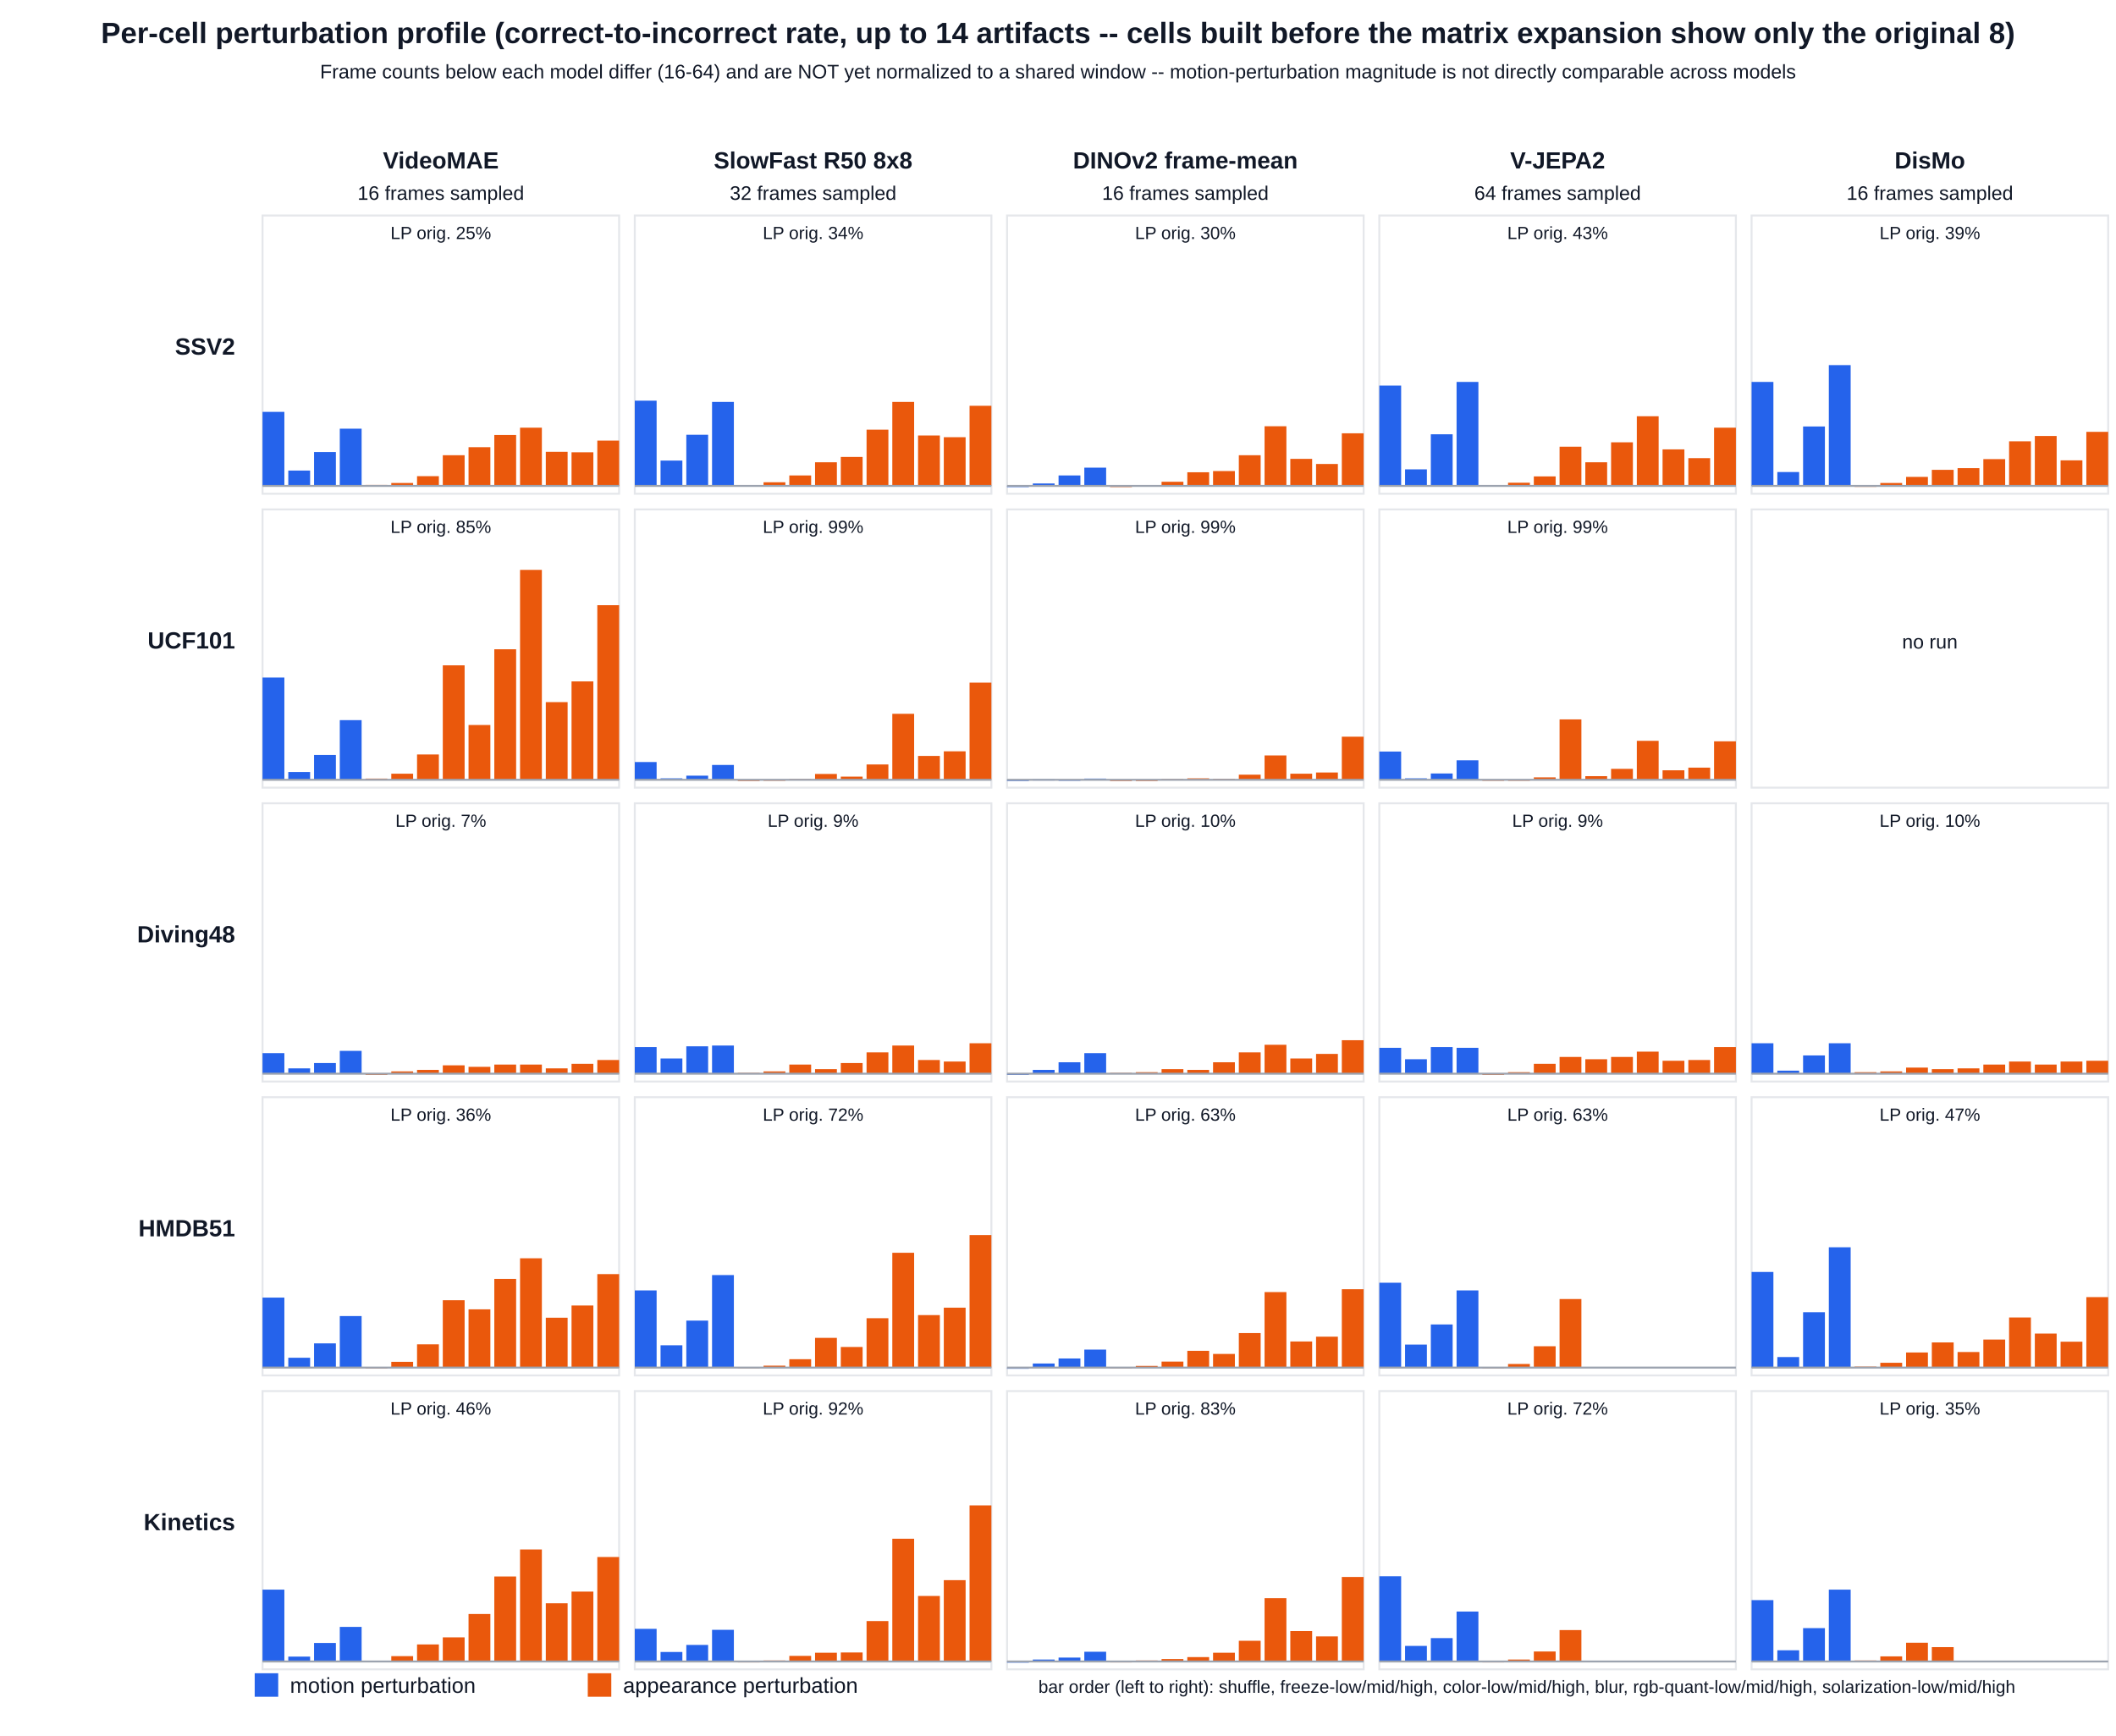
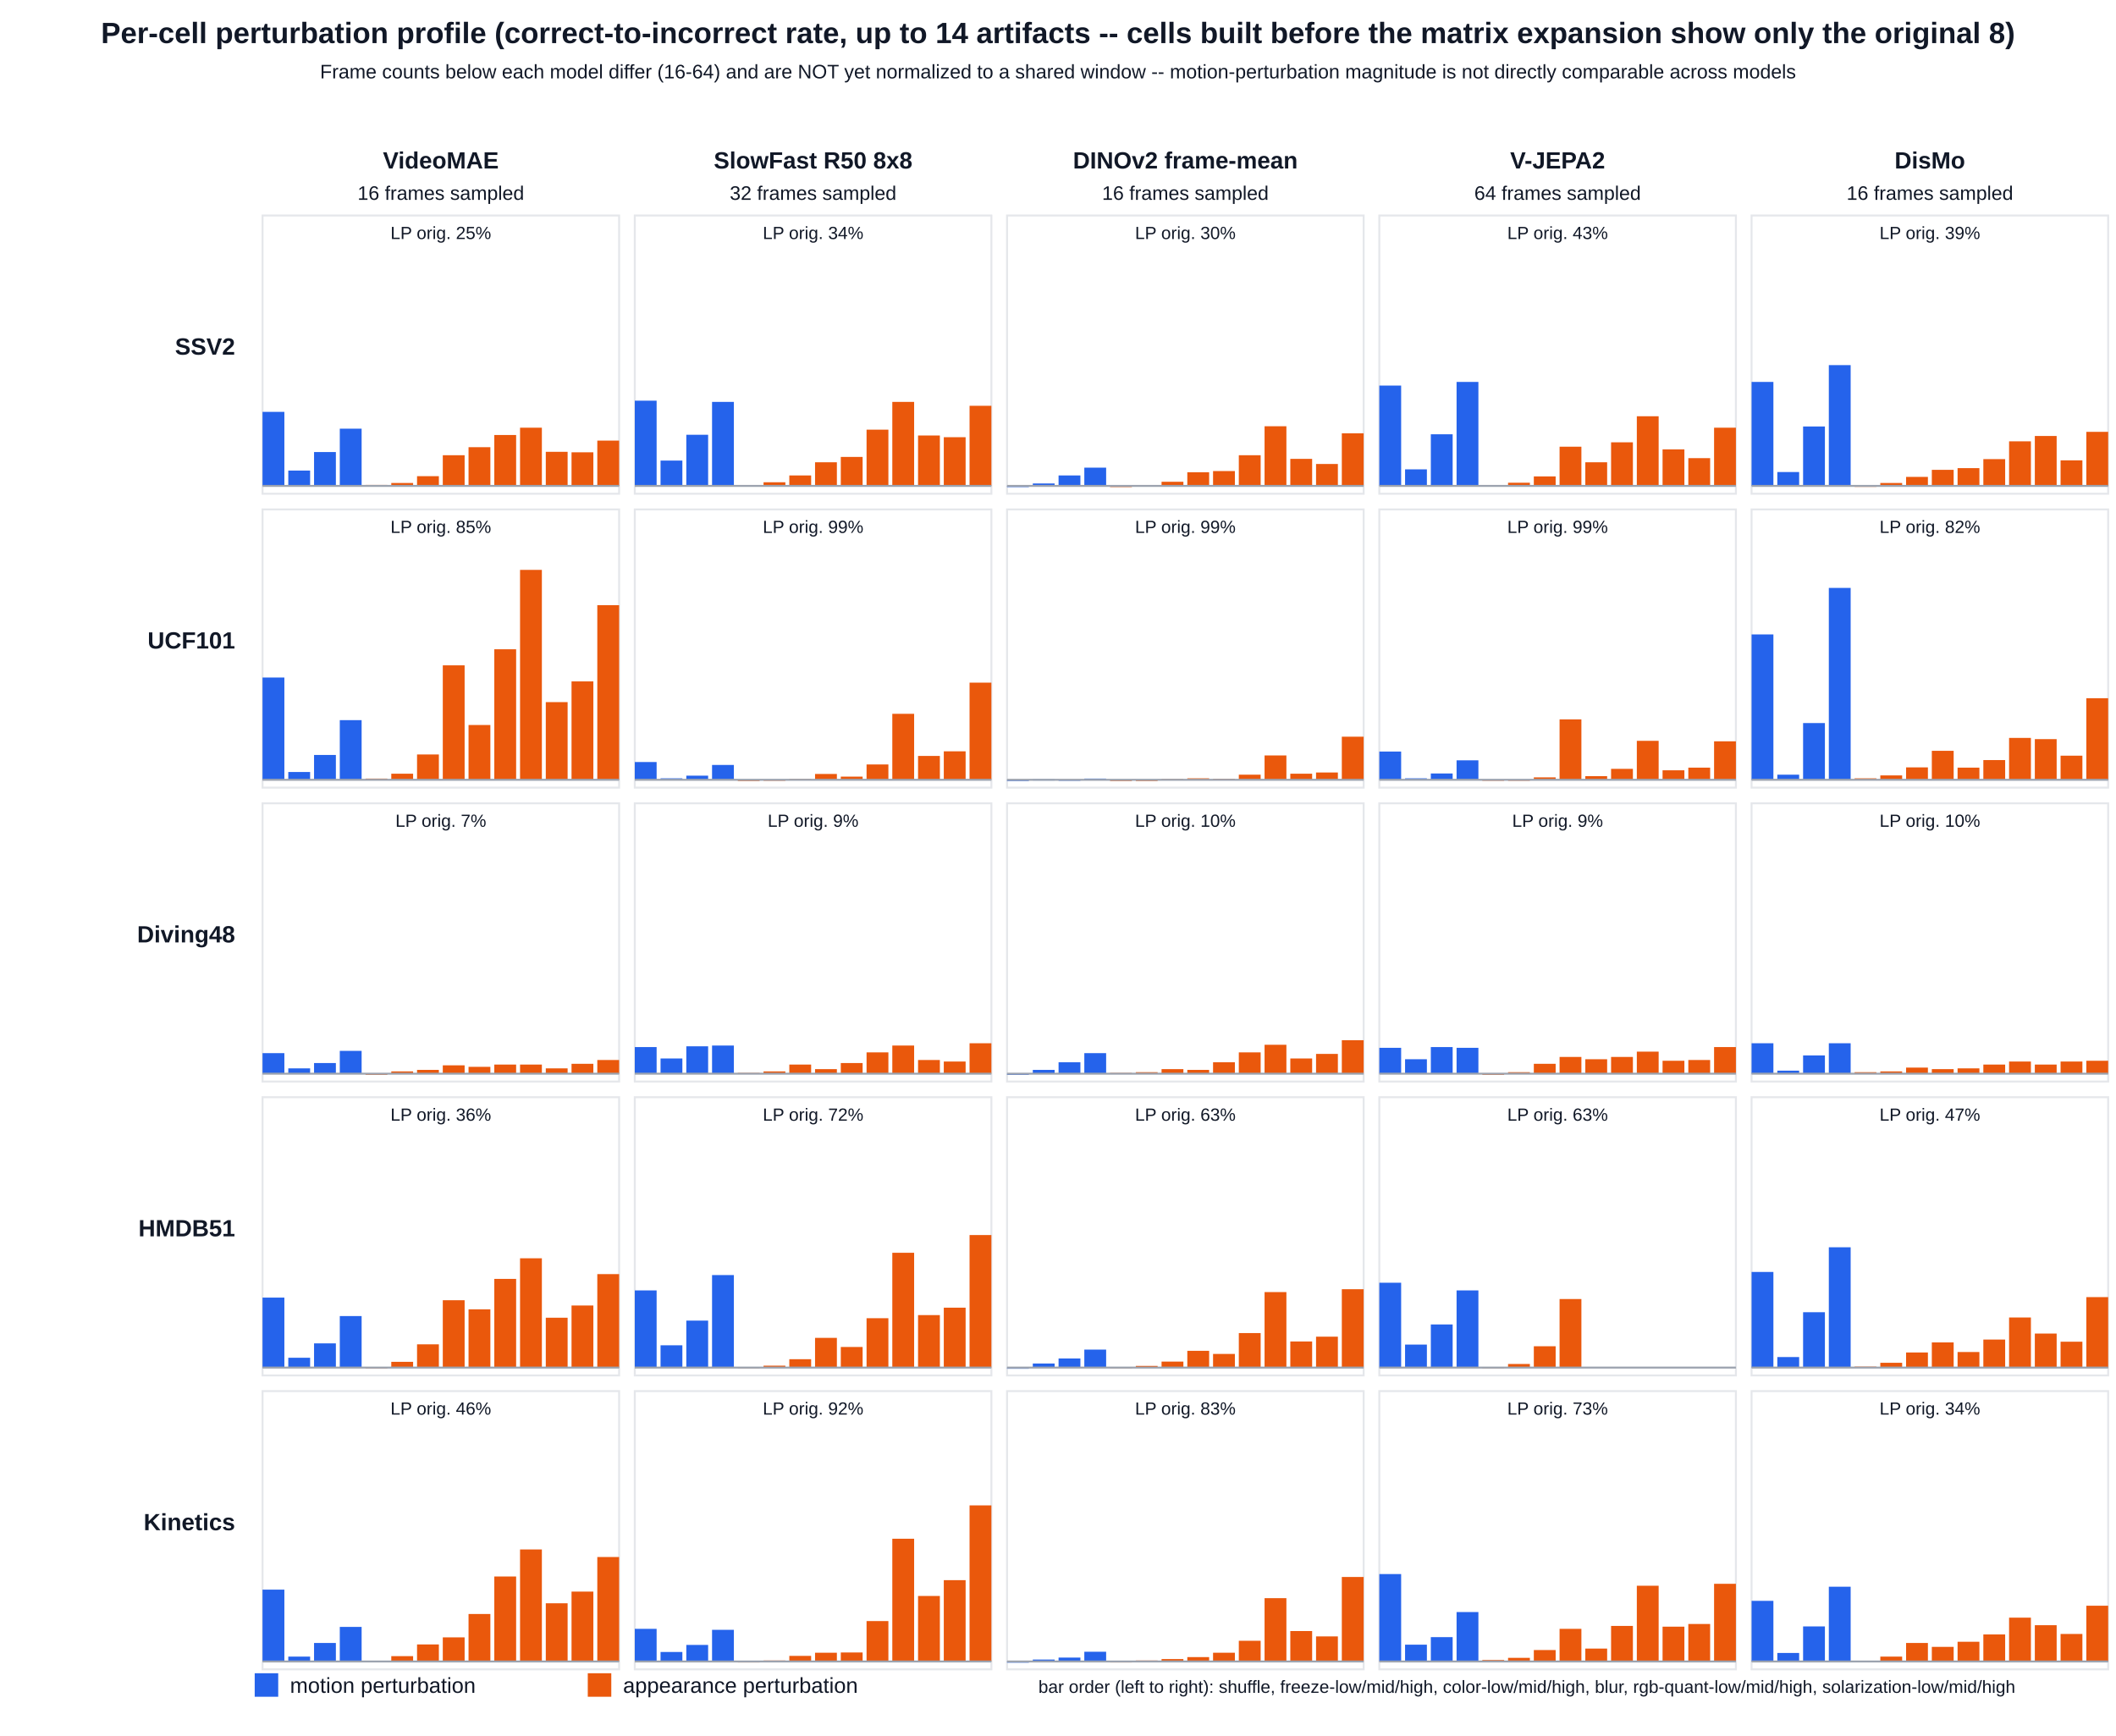
<svg xmlns="http://www.w3.org/2000/svg" width="1080" height="886" viewBox="0 0 1080 886">
  <rect width="100%" height="100%" fill="#ffffff" />
  <style>text { font-family: Arial, Helvetica, sans-serif; fill: #111827; }</style>
  <text x="540.00" y="22.00" font-size="15" font-weight="700" text-anchor="middle">Per-cell perturbation profile (correct-to-incorrect rate, up to 14 artifacts -- cells built before the matrix expansion show only the original 8)</text>
  <text x="540.00" y="40.00" font-size="10" font-weight="400" text-anchor="middle">Frame counts below each model differ (16-64) and are NOT yet normalized to a shared window -- motion-perturbation magnitude is not directly comparable across models</text>
  <text x="225.00" y="86.00" font-size="12" font-weight="700" text-anchor="middle">VideoMAE</text>
  <text x="225.00" y="102.00" font-size="10" font-weight="400" text-anchor="middle">16 frames sampled</text>
  <text x="415.00" y="86.00" font-size="12" font-weight="700" text-anchor="middle">SlowFast R50 8x8</text>
  <text x="415.00" y="102.00" font-size="10" font-weight="400" text-anchor="middle">32 frames sampled</text>
  <text x="605.00" y="86.00" font-size="12" font-weight="700" text-anchor="middle">DINOv2 frame-mean</text>
  <text x="605.00" y="102.00" font-size="10" font-weight="400" text-anchor="middle">16 frames sampled</text>
  <text x="795.00" y="86.00" font-size="12" font-weight="700" text-anchor="middle">V-JEPA2</text>
  <text x="795.00" y="102.00" font-size="10" font-weight="400" text-anchor="middle">64 frames sampled</text>
  <text x="985.00" y="86.00" font-size="12" font-weight="700" text-anchor="middle">DisMo</text>
  <text x="985.00" y="102.00" font-size="10" font-weight="400" text-anchor="middle">16 frames sampled</text>
  <text x="120.00" y="181.00" font-size="12" font-weight="700" text-anchor="end">SSV2</text>
  <rect x="134" y="110" width="182" height="142" fill="none" stroke="#e5e7eb" stroke-width="1" />
  <text x="225.00" y="122.00" font-size="9" font-weight="400" text-anchor="middle">LP orig. 25%</text>
  <rect x="134.00" y="210.21" width="11.14" height="37.79" fill="#2563eb" />
  <rect x="147.14" y="240.17" width="11.14" height="7.83" fill="#2563eb" />
  <rect x="160.29" y="230.72" width="11.14" height="17.28" fill="#2563eb" />
  <rect x="173.43" y="218.79" width="11.14" height="29.21" fill="#2563eb" />
  <rect x="186.57" y="247.50" width="11.14" height="0.60" fill="#ea580c" />
  <rect x="199.71" y="246.51" width="11.14" height="1.49" fill="#ea580c" />
  <rect x="212.86" y="243.03" width="11.14" height="4.97" fill="#ea580c" />
  <rect x="226.00" y="232.34" width="11.14" height="15.66" fill="#ea580c" />
  <rect x="239.14" y="228.24" width="11.14" height="19.76" fill="#ea580c" />
  <rect x="252.29" y="222.02" width="11.14" height="25.98" fill="#ea580c" />
  <rect x="265.43" y="218.29" width="11.14" height="29.71" fill="#ea580c" />
  <rect x="278.57" y="230.60" width="11.14" height="17.40" fill="#ea580c" />
  <rect x="291.71" y="230.85" width="11.14" height="17.15" fill="#ea580c" />
  <rect x="304.86" y="224.88" width="11.14" height="23.12" fill="#ea580c" />
  <line x1="134" y1="248.00" x2="316" y2="248.00" stroke="#9ca3af" stroke-width="1" />
  <rect x="324" y="110" width="182" height="142" fill="none" stroke="#e5e7eb" stroke-width="1" />
  <text x="415.00" y="122.00" font-size="9" font-weight="400" text-anchor="middle">LP orig. 34%</text>
  <rect x="324.00" y="204.50" width="11.14" height="43.50" fill="#2563eb" />
  <rect x="337.14" y="235.07" width="11.14" height="12.93" fill="#2563eb" />
  <rect x="350.29" y="221.90" width="11.14" height="26.10" fill="#2563eb" />
  <rect x="363.43" y="205.12" width="11.14" height="42.88" fill="#2563eb" />
  <rect x="376.57" y="247.75" width="11.14" height="0.60" fill="#ea580c" />
  <rect x="389.71" y="246.14" width="11.14" height="1.86" fill="#ea580c" />
  <rect x="402.86" y="242.66" width="11.14" height="5.34" fill="#ea580c" />
  <rect x="416.00" y="235.94" width="11.14" height="12.06" fill="#ea580c" />
  <rect x="429.14" y="233.21" width="11.14" height="14.79" fill="#ea580c" />
  <rect x="442.29" y="219.29" width="11.14" height="28.71" fill="#ea580c" />
  <rect x="455.43" y="205.12" width="11.14" height="42.88" fill="#ea580c" />
  <rect x="468.57" y="222.27" width="11.14" height="25.73" fill="#ea580c" />
  <rect x="481.71" y="223.14" width="11.14" height="24.86" fill="#ea580c" />
  <rect x="494.86" y="207.11" width="11.14" height="40.89" fill="#ea580c" />
  <line x1="324" y1="248.00" x2="506" y2="248.00" stroke="#9ca3af" stroke-width="1" />
  <rect x="514" y="110" width="182" height="142" fill="none" stroke="#e5e7eb" stroke-width="1" />
  <text x="605.00" y="122.00" font-size="9" font-weight="400" text-anchor="middle">LP orig. 30%</text>
  <rect x="514.00" y="248.00" width="11.14" height="0.60" fill="#2563eb" />
  <rect x="527.14" y="246.76" width="11.14" height="1.24" fill="#2563eb" />
  <rect x="540.29" y="242.66" width="11.14" height="5.34" fill="#2563eb" />
  <rect x="553.43" y="238.68" width="11.14" height="9.32" fill="#2563eb" />
  <rect x="566.57" y="248.00" width="11.14" height="0.60" fill="#ea580c" />
  <rect x="579.71" y="247.63" width="11.14" height="0.60" fill="#ea580c" />
  <rect x="592.86" y="245.89" width="11.14" height="2.11" fill="#ea580c" />
  <rect x="606.00" y="241.04" width="11.14" height="6.96" fill="#ea580c" />
  <rect x="619.14" y="240.42" width="11.14" height="7.58" fill="#ea580c" />
  <rect x="632.29" y="232.34" width="11.14" height="15.66" fill="#ea580c" />
  <rect x="645.43" y="217.55" width="11.14" height="30.45" fill="#ea580c" />
  <rect x="658.57" y="234.20" width="11.14" height="13.80" fill="#ea580c" />
  <rect x="671.71" y="236.81" width="11.14" height="11.19" fill="#ea580c" />
  <rect x="684.86" y="221.15" width="11.14" height="26.85" fill="#ea580c" />
  <line x1="514" y1="248.00" x2="696" y2="248.00" stroke="#9ca3af" stroke-width="1" />
  <rect x="704" y="110" width="182" height="142" fill="none" stroke="#e5e7eb" stroke-width="1" />
  <text x="795.00" y="122.00" font-size="9" font-weight="400" text-anchor="middle">LP orig. 43%</text>
  <rect x="704.00" y="196.79" width="11.14" height="51.21" fill="#2563eb" />
  <rect x="717.14" y="239.55" width="11.14" height="8.45" fill="#2563eb" />
  <rect x="730.29" y="221.65" width="11.14" height="26.35" fill="#2563eb" />
  <rect x="743.43" y="194.93" width="11.14" height="53.07" fill="#2563eb" />
  <rect x="756.57" y="247.75" width="11.14" height="0.60" fill="#ea580c" />
  <rect x="769.71" y="246.38" width="11.14" height="1.62" fill="#ea580c" />
  <rect x="782.86" y="243.15" width="11.14" height="4.85" fill="#ea580c" />
  <rect x="796.00" y="227.99" width="11.14" height="20.01" fill="#ea580c" />
  <rect x="809.14" y="235.94" width="11.14" height="12.06" fill="#ea580c" />
  <rect x="822.29" y="225.75" width="11.14" height="22.25" fill="#ea580c" />
  <rect x="835.43" y="212.45" width="11.14" height="35.55" fill="#ea580c" />
  <rect x="848.57" y="229.36" width="11.14" height="18.64" fill="#ea580c" />
  <rect x="861.71" y="233.83" width="11.14" height="14.17" fill="#ea580c" />
  <rect x="874.86" y="218.29" width="11.14" height="29.71" fill="#ea580c" />
  <line x1="704" y1="248.00" x2="886" y2="248.00" stroke="#9ca3af" stroke-width="1" />
  <rect x="894" y="110" width="182" height="142" fill="none" stroke="#e5e7eb" stroke-width="1" />
  <text x="985.00" y="122.00" font-size="9" font-weight="400" text-anchor="middle">LP orig. 39%</text>
  <rect x="894.00" y="194.93" width="11.14" height="53.07" fill="#2563eb" />
  <rect x="907.14" y="240.92" width="11.14" height="7.08" fill="#2563eb" />
  <rect x="920.29" y="217.67" width="11.14" height="30.33" fill="#2563eb" />
  <rect x="933.43" y="186.35" width="11.14" height="61.65" fill="#2563eb" />
  <rect x="946.57" y="247.88" width="11.14" height="0.60" fill="#ea580c" />
  <rect x="959.71" y="246.51" width="11.14" height="1.49" fill="#ea580c" />
  <rect x="972.86" y="243.40" width="11.14" height="4.60" fill="#ea580c" />
  <rect x="986.00" y="239.80" width="11.14" height="8.20" fill="#ea580c" />
  <rect x="999.14" y="238.93" width="11.14" height="9.07" fill="#ea580c" />
  <rect x="1012.29" y="234.33" width="11.14" height="13.67" fill="#ea580c" />
  <rect x="1025.43" y="225.25" width="11.14" height="22.75" fill="#ea580c" />
  <rect x="1038.57" y="222.52" width="11.14" height="25.48" fill="#ea580c" />
  <rect x="1051.71" y="234.95" width="11.14" height="13.05" fill="#ea580c" />
  <rect x="1064.86" y="220.41" width="11.14" height="27.59" fill="#ea580c" />
  <line x1="894" y1="248.00" x2="1076" y2="248.00" stroke="#9ca3af" stroke-width="1" />
  <text x="120.00" y="331.00" font-size="12" font-weight="700" text-anchor="end">UCF101</text>
  <rect x="134" y="260" width="182" height="142" fill="none" stroke="#e5e7eb" stroke-width="1" />
  <text x="225.00" y="272.00" font-size="9" font-weight="400" text-anchor="middle">LP orig. 85%</text>
  <rect x="134.00" y="345.80" width="11.14" height="52.20" fill="#2563eb" />
  <rect x="147.14" y="394.02" width="11.14" height="3.98" fill="#2563eb" />
  <rect x="160.29" y="385.32" width="11.14" height="12.68" fill="#2563eb" />
  <rect x="173.43" y="367.55" width="11.14" height="30.45" fill="#2563eb" />
  <rect x="186.57" y="397.38" width="11.14" height="0.62" fill="#ea580c" />
  <rect x="199.71" y="394.89" width="11.14" height="3.11" fill="#ea580c" />
  <rect x="212.86" y="385.07" width="11.14" height="12.93" fill="#ea580c" />
  <rect x="226.00" y="339.58" width="11.14" height="58.42" fill="#ea580c" />
  <rect x="239.14" y="370.03" width="11.14" height="27.97" fill="#ea580c" />
  <rect x="252.29" y="331.38" width="11.14" height="66.62" fill="#ea580c" />
  <rect x="265.43" y="290.86" width="11.14" height="107.14" fill="#ea580c" />
  <rect x="278.57" y="358.35" width="11.14" height="39.65" fill="#ea580c" />
  <rect x="291.71" y="347.78" width="11.14" height="50.22" fill="#ea580c" />
  <rect x="304.86" y="308.88" width="11.14" height="89.12" fill="#ea580c" />
  <line x1="134" y1="398.00" x2="316" y2="398.00" stroke="#9ca3af" stroke-width="1" />
  <rect x="324" y="260" width="182" height="142" fill="none" stroke="#e5e7eb" stroke-width="1" />
  <text x="415.00" y="272.00" font-size="9" font-weight="400" text-anchor="middle">LP orig. 99%</text>
  <rect x="324.00" y="388.93" width="11.14" height="9.07" fill="#2563eb" />
  <rect x="337.14" y="397.25" width="11.14" height="0.75" fill="#2563eb" />
  <rect x="350.29" y="395.89" width="11.14" height="2.11" fill="#2563eb" />
  <rect x="363.43" y="390.42" width="11.14" height="7.58" fill="#2563eb" />
  <rect x="376.57" y="398.00" width="11.14" height="0.60" fill="#ea580c" />
  <rect x="389.71" y="397.88" width="11.14" height="0.60" fill="#ea580c" />
  <rect x="402.86" y="397.63" width="11.14" height="0.60" fill="#ea580c" />
  <rect x="416.00" y="395.02" width="11.14" height="2.98" fill="#ea580c" />
  <rect x="429.14" y="396.38" width="11.14" height="1.62" fill="#ea580c" />
  <rect x="442.29" y="390.17" width="11.14" height="7.83" fill="#ea580c" />
  <rect x="455.43" y="364.32" width="11.14" height="33.68" fill="#ea580c" />
  <rect x="468.57" y="385.82" width="11.14" height="12.18" fill="#ea580c" />
  <rect x="481.71" y="383.46" width="11.14" height="14.54" fill="#ea580c" />
  <rect x="494.86" y="348.41" width="11.14" height="49.59" fill="#ea580c" />
  <line x1="324" y1="398.00" x2="506" y2="398.00" stroke="#9ca3af" stroke-width="1" />
  <rect x="514" y="260" width="182" height="142" fill="none" stroke="#e5e7eb" stroke-width="1" />
  <text x="605.00" y="272.00" font-size="9" font-weight="400" text-anchor="middle">LP orig. 99%</text>
  <rect x="514.00" y="398.00" width="11.14" height="0.60" fill="#2563eb" />
  <rect x="527.14" y="397.75" width="11.14" height="0.60" fill="#2563eb" />
  <rect x="540.29" y="397.88" width="11.14" height="0.60" fill="#2563eb" />
  <rect x="553.43" y="397.38" width="11.14" height="0.62" fill="#2563eb" />
  <rect x="566.57" y="398.00" width="11.14" height="0.60" fill="#ea580c" />
  <rect x="579.71" y="398.00" width="11.14" height="0.60" fill="#ea580c" />
  <rect x="592.86" y="397.63" width="11.14" height="0.60" fill="#ea580c" />
  <rect x="606.00" y="397.25" width="11.14" height="0.75" fill="#ea580c" />
  <rect x="619.14" y="397.50" width="11.14" height="0.60" fill="#ea580c" />
  <rect x="632.29" y="395.39" width="11.14" height="2.61" fill="#ea580c" />
  <rect x="645.43" y="385.57" width="11.14" height="12.43" fill="#ea580c" />
  <rect x="658.57" y="394.89" width="11.14" height="3.11" fill="#ea580c" />
  <rect x="671.71" y="394.27" width="11.14" height="3.73" fill="#ea580c" />
  <rect x="684.86" y="376.00" width="11.14" height="22.00" fill="#ea580c" />
  <line x1="514" y1="398.00" x2="696" y2="398.00" stroke="#9ca3af" stroke-width="1" />
  <rect x="704" y="260" width="182" height="142" fill="none" stroke="#e5e7eb" stroke-width="1" />
  <text x="795.00" y="272.00" font-size="9" font-weight="400" text-anchor="middle">LP orig. 99%</text>
  <rect x="704.00" y="383.58" width="11.14" height="14.42" fill="#2563eb" />
  <rect x="717.14" y="397.25" width="11.14" height="0.75" fill="#2563eb" />
  <rect x="730.29" y="394.77" width="11.14" height="3.23" fill="#2563eb" />
  <rect x="743.43" y="388.06" width="11.14" height="9.94" fill="#2563eb" />
  <rect x="756.57" y="397.88" width="11.14" height="0.60" fill="#ea580c" />
  <rect x="769.71" y="397.88" width="11.14" height="0.60" fill="#ea580c" />
  <rect x="782.86" y="396.76" width="11.14" height="1.24" fill="#ea580c" />
  <rect x="796.00" y="367.17" width="11.14" height="30.83" fill="#ea580c" />
  <rect x="809.14" y="396.14" width="11.14" height="1.86" fill="#ea580c" />
  <rect x="822.29" y="392.41" width="11.14" height="5.59" fill="#ea580c" />
  <rect x="835.43" y="378.11" width="11.14" height="19.89" fill="#ea580c" />
  <rect x="848.57" y="393.15" width="11.14" height="4.85" fill="#ea580c" />
  <rect x="861.71" y="391.79" width="11.14" height="6.21" fill="#ea580c" />
  <rect x="874.86" y="378.36" width="11.14" height="19.64" fill="#ea580c" />
  <line x1="704" y1="398.00" x2="886" y2="398.00" stroke="#9ca3af" stroke-width="1" />
  <rect x="894" y="260" width="182" height="142" fill="none" stroke="#e5e7eb" stroke-width="1" />
-   <text x="985.00" y="331.00" font-size="10" font-weight="400" text-anchor="middle">no run</text>
+   <text x="985.00" y="272.00" font-size="9" font-weight="400" text-anchor="middle">LP orig. 82%</text>
+   <rect x="894.00" y="323.80" width="11.14" height="74.20" fill="#2563eb" />
+   <rect x="907.14" y="395.39" width="11.14" height="2.61" fill="#2563eb" />
+   <rect x="920.29" y="369.04" width="11.14" height="28.96" fill="#2563eb" />
+   <rect x="933.43" y="300.06" width="11.14" height="97.94" fill="#2563eb" />
+   <rect x="946.57" y="397.25" width="11.14" height="0.75" fill="#ea580c" />
+   <rect x="959.71" y="395.76" width="11.14" height="2.24" fill="#ea580c" />
+   <rect x="972.86" y="391.66" width="11.14" height="6.34" fill="#ea580c" />
+   <rect x="986.00" y="383.21" width="11.14" height="14.79" fill="#ea580c" />
+   <rect x="999.14" y="391.79" width="11.14" height="6.21" fill="#ea580c" />
+   <rect x="1012.29" y="387.93" width="11.14" height="10.07" fill="#ea580c" />
+   <rect x="1025.43" y="376.62" width="11.14" height="21.38" fill="#ea580c" />
+   <rect x="1038.57" y="377.24" width="11.14" height="20.76" fill="#ea580c" />
+   <rect x="1051.71" y="385.69" width="11.14" height="12.31" fill="#ea580c" />
+   <rect x="1064.86" y="356.36" width="11.14" height="41.64" fill="#ea580c" />
+   <line x1="894" y1="398.00" x2="1076" y2="398.00" stroke="#9ca3af" stroke-width="1" />
  <text x="120.00" y="481.00" font-size="12" font-weight="700" text-anchor="end">Diving48</text>
  <rect x="134" y="410" width="182" height="142" fill="none" stroke="#e5e7eb" stroke-width="1" />
  <text x="225.00" y="422.00" font-size="9" font-weight="400" text-anchor="middle">LP orig. 7%</text>
  <rect x="134.00" y="537.51" width="11.14" height="10.49" fill="#2563eb" />
  <rect x="147.14" y="545.28" width="11.14" height="2.72" fill="#2563eb" />
  <rect x="160.29" y="542.56" width="11.14" height="5.44" fill="#2563eb" />
  <rect x="173.43" y="536.35" width="11.14" height="11.65" fill="#2563eb" />
  <rect x="186.57" y="548.00" width="11.14" height="0.60" fill="#ea580c" />
  <rect x="199.71" y="546.83" width="11.14" height="1.17" fill="#ea580c" />
  <rect x="212.86" y="546.06" width="11.14" height="1.94" fill="#ea580c" />
  <rect x="226.00" y="543.73" width="11.14" height="4.27" fill="#ea580c" />
  <rect x="239.14" y="544.50" width="11.14" height="3.50" fill="#ea580c" />
  <rect x="252.29" y="543.34" width="11.14" height="4.66" fill="#ea580c" />
  <rect x="265.43" y="543.34" width="11.14" height="4.66" fill="#ea580c" />
  <rect x="278.57" y="545.28" width="11.14" height="2.72" fill="#ea580c" />
  <rect x="291.71" y="542.95" width="11.14" height="5.05" fill="#ea580c" />
  <rect x="304.86" y="541.01" width="11.14" height="6.99" fill="#ea580c" />
  <line x1="134" y1="548.00" x2="316" y2="548.00" stroke="#9ca3af" stroke-width="1" />
  <rect x="324" y="410" width="182" height="142" fill="none" stroke="#e5e7eb" stroke-width="1" />
  <text x="415.00" y="422.00" font-size="9" font-weight="400" text-anchor="middle">LP orig. 9%</text>
  <rect x="324.00" y="534.41" width="11.14" height="13.59" fill="#2563eb" />
  <rect x="337.14" y="540.23" width="11.14" height="7.77" fill="#2563eb" />
  <rect x="350.29" y="534.02" width="11.14" height="13.98" fill="#2563eb" />
  <rect x="363.43" y="533.63" width="11.14" height="14.37" fill="#2563eb" />
  <rect x="376.57" y="547.61" width="11.14" height="0.60" fill="#ea580c" />
  <rect x="389.71" y="546.83" width="11.14" height="1.17" fill="#ea580c" />
  <rect x="402.86" y="543.34" width="11.14" height="4.66" fill="#ea580c" />
  <rect x="416.00" y="545.67" width="11.14" height="2.33" fill="#ea580c" />
  <rect x="429.14" y="542.56" width="11.14" height="5.44" fill="#ea580c" />
  <rect x="442.29" y="537.12" width="11.14" height="10.88" fill="#ea580c" />
  <rect x="455.43" y="533.63" width="11.14" height="14.37" fill="#ea580c" />
  <rect x="468.57" y="541.01" width="11.14" height="6.99" fill="#ea580c" />
  <rect x="481.71" y="541.79" width="11.14" height="6.21" fill="#ea580c" />
  <rect x="494.86" y="532.46" width="11.14" height="15.54" fill="#ea580c" />
  <line x1="324" y1="548.00" x2="506" y2="548.00" stroke="#9ca3af" stroke-width="1" />
  <rect x="514" y="410" width="182" height="142" fill="none" stroke="#e5e7eb" stroke-width="1" />
  <text x="605.00" y="422.00" font-size="9" font-weight="400" text-anchor="middle">LP orig. 10%</text>
  <rect x="514.00" y="548.00" width="11.14" height="0.60" fill="#2563eb" />
  <rect x="527.14" y="546.06" width="11.14" height="1.94" fill="#2563eb" />
  <rect x="540.29" y="542.17" width="11.14" height="5.83" fill="#2563eb" />
  <rect x="553.43" y="537.51" width="11.14" height="10.49" fill="#2563eb" />
  <rect x="566.57" y="547.61" width="11.14" height="0.60" fill="#ea580c" />
  <rect x="579.71" y="547.22" width="11.14" height="0.78" fill="#ea580c" />
  <rect x="592.86" y="545.67" width="11.14" height="2.33" fill="#ea580c" />
  <rect x="606.00" y="546.06" width="11.14" height="1.94" fill="#ea580c" />
  <rect x="619.14" y="542.17" width="11.14" height="5.83" fill="#ea580c" />
  <rect x="632.29" y="537.12" width="11.14" height="10.88" fill="#ea580c" />
  <rect x="645.43" y="533.24" width="11.14" height="14.76" fill="#ea580c" />
  <rect x="658.57" y="540.23" width="11.14" height="7.77" fill="#ea580c" />
  <rect x="671.71" y="537.90" width="11.14" height="10.10" fill="#ea580c" />
  <rect x="684.86" y="530.91" width="11.14" height="17.09" fill="#ea580c" />
  <line x1="514" y1="548.00" x2="696" y2="548.00" stroke="#9ca3af" stroke-width="1" />
  <rect x="704" y="410" width="182" height="142" fill="none" stroke="#e5e7eb" stroke-width="1" />
  <text x="795.00" y="422.00" font-size="9" font-weight="400" text-anchor="middle">LP orig. 9%</text>
  <rect x="704.00" y="534.79" width="11.14" height="13.21" fill="#2563eb" />
  <rect x="717.14" y="540.62" width="11.14" height="7.38" fill="#2563eb" />
  <rect x="730.29" y="534.41" width="11.14" height="13.59" fill="#2563eb" />
  <rect x="743.43" y="534.79" width="11.14" height="13.21" fill="#2563eb" />
  <rect x="756.57" y="548.00" width="11.14" height="0.60" fill="#ea580c" />
  <rect x="769.71" y="547.22" width="11.14" height="0.78" fill="#ea580c" />
  <rect x="782.86" y="542.95" width="11.14" height="5.05" fill="#ea580c" />
  <rect x="796.00" y="539.45" width="11.14" height="8.55" fill="#ea580c" />
  <rect x="809.14" y="540.62" width="11.14" height="7.38" fill="#ea580c" />
  <rect x="822.29" y="539.45" width="11.14" height="8.55" fill="#ea580c" />
  <rect x="835.43" y="536.74" width="11.14" height="11.26" fill="#ea580c" />
  <rect x="848.57" y="541.40" width="11.14" height="6.60" fill="#ea580c" />
  <rect x="861.71" y="541.01" width="11.14" height="6.99" fill="#ea580c" />
  <rect x="874.86" y="534.41" width="11.14" height="13.59" fill="#ea580c" />
  <line x1="704" y1="548.00" x2="886" y2="548.00" stroke="#9ca3af" stroke-width="1" />
  <rect x="894" y="410" width="182" height="142" fill="none" stroke="#e5e7eb" stroke-width="1" />
  <text x="985.00" y="422.00" font-size="9" font-weight="400" text-anchor="middle">LP orig. 10%</text>
  <rect x="894.00" y="532.46" width="11.14" height="15.54" fill="#2563eb" />
  <rect x="907.14" y="546.45" width="11.14" height="1.55" fill="#2563eb" />
  <rect x="920.29" y="538.68" width="11.14" height="9.32" fill="#2563eb" />
  <rect x="933.43" y="532.46" width="11.14" height="15.54" fill="#2563eb" />
  <rect x="946.57" y="547.22" width="11.14" height="0.78" fill="#ea580c" />
  <rect x="959.71" y="546.83" width="11.14" height="1.17" fill="#ea580c" />
  <rect x="972.86" y="544.89" width="11.14" height="3.11" fill="#ea580c" />
  <rect x="986.00" y="545.67" width="11.14" height="2.33" fill="#ea580c" />
  <rect x="999.14" y="545.28" width="11.14" height="2.72" fill="#ea580c" />
  <rect x="1012.29" y="543.34" width="11.14" height="4.66" fill="#ea580c" />
  <rect x="1025.43" y="541.79" width="11.14" height="6.21" fill="#ea580c" />
  <rect x="1038.57" y="543.34" width="11.14" height="4.66" fill="#ea580c" />
  <rect x="1051.71" y="541.79" width="11.14" height="6.21" fill="#ea580c" />
  <rect x="1064.86" y="541.40" width="11.14" height="6.60" fill="#ea580c" />
  <line x1="894" y1="548.00" x2="1076" y2="548.00" stroke="#9ca3af" stroke-width="1" />
  <text x="120.00" y="631.00" font-size="12" font-weight="700" text-anchor="end">HMDB51</text>
  <rect x="134" y="560" width="182" height="142" fill="none" stroke="#e5e7eb" stroke-width="1" />
  <text x="225.00" y="572.00" font-size="9" font-weight="400" text-anchor="middle">LP orig. 36%</text>
  <rect x="134.00" y="662.28" width="11.14" height="35.72" fill="#2563eb" />
  <rect x="147.14" y="692.98" width="11.14" height="5.02" fill="#2563eb" />
  <rect x="160.29" y="685.64" width="11.14" height="12.36" fill="#2563eb" />
  <rect x="173.43" y="671.70" width="11.14" height="26.30" fill="#2563eb" />
  <rect x="186.57" y="697.88" width="11.14" height="0.60" fill="#ea580c" />
  <rect x="199.71" y="695.06" width="11.14" height="2.94" fill="#ea580c" />
  <rect x="212.86" y="686.13" width="11.14" height="11.87" fill="#ea580c" />
  <rect x="226.00" y="663.62" width="11.14" height="34.38" fill="#ea580c" />
  <rect x="239.14" y="668.27" width="11.14" height="29.73" fill="#ea580c" />
  <rect x="252.29" y="652.73" width="11.14" height="45.27" fill="#ea580c" />
  <rect x="265.43" y="642.21" width="11.14" height="55.79" fill="#ea580c" />
  <rect x="278.57" y="672.55" width="11.14" height="25.45" fill="#ea580c" />
  <rect x="291.71" y="666.31" width="11.14" height="31.69" fill="#ea580c" />
  <rect x="304.86" y="650.29" width="11.14" height="47.71" fill="#ea580c" />
  <line x1="134" y1="698.00" x2="316" y2="698.00" stroke="#9ca3af" stroke-width="1" />
  <rect x="324" y="560" width="182" height="142" fill="none" stroke="#e5e7eb" stroke-width="1" />
  <text x="415.00" y="572.00" font-size="9" font-weight="400" text-anchor="middle">LP orig. 72%</text>
  <rect x="324.00" y="658.61" width="11.14" height="39.39" fill="#2563eb" />
  <rect x="337.14" y="686.62" width="11.14" height="11.38" fill="#2563eb" />
  <rect x="350.29" y="674.02" width="11.14" height="23.98" fill="#2563eb" />
  <rect x="363.43" y="650.78" width="11.14" height="47.22" fill="#2563eb" />
  <rect x="376.57" y="697.76" width="11.14" height="0.60" fill="#ea580c" />
  <rect x="389.71" y="697.02" width="11.14" height="0.98" fill="#ea580c" />
  <rect x="402.86" y="693.72" width="11.14" height="4.28" fill="#ea580c" />
  <rect x="416.00" y="682.83" width="11.14" height="15.17" fill="#ea580c" />
  <rect x="429.14" y="687.48" width="11.14" height="10.52" fill="#ea580c" />
  <rect x="442.29" y="672.80" width="11.14" height="25.20" fill="#ea580c" />
  <rect x="455.43" y="639.40" width="11.14" height="58.60" fill="#ea580c" />
  <rect x="468.57" y="671.21" width="11.14" height="26.79" fill="#ea580c" />
  <rect x="481.71" y="667.42" width="11.14" height="30.58" fill="#ea580c" />
  <rect x="494.86" y="630.35" width="11.14" height="67.65" fill="#ea580c" />
  <line x1="324" y1="698.00" x2="506" y2="698.00" stroke="#9ca3af" stroke-width="1" />
  <rect x="514" y="560" width="182" height="142" fill="none" stroke="#e5e7eb" stroke-width="1" />
  <text x="605.00" y="572.00" font-size="9" font-weight="400" text-anchor="middle">LP orig. 63%</text>
  <rect x="514.00" y="698.00" width="11.14" height="0.60" fill="#2563eb" />
  <rect x="527.14" y="695.92" width="11.14" height="2.08" fill="#2563eb" />
  <rect x="540.29" y="693.35" width="11.14" height="4.65" fill="#2563eb" />
  <rect x="553.43" y="688.82" width="11.14" height="9.18" fill="#2563eb" />
  <rect x="566.57" y="697.76" width="11.14" height="0.60" fill="#ea580c" />
  <rect x="579.71" y="697.14" width="11.14" height="0.86" fill="#ea580c" />
  <rect x="592.86" y="694.94" width="11.14" height="3.06" fill="#ea580c" />
  <rect x="606.00" y="689.44" width="11.14" height="8.56" fill="#ea580c" />
  <rect x="619.14" y="691.03" width="11.14" height="6.97" fill="#ea580c" />
  <rect x="632.29" y="680.38" width="11.14" height="17.62" fill="#ea580c" />
  <rect x="645.43" y="659.46" width="11.14" height="38.54" fill="#ea580c" />
  <rect x="658.57" y="684.67" width="11.14" height="13.33" fill="#ea580c" />
  <rect x="671.71" y="682.22" width="11.14" height="15.78" fill="#ea580c" />
  <rect x="684.86" y="658.00" width="11.14" height="40.00" fill="#ea580c" />
  <line x1="514" y1="698.00" x2="696" y2="698.00" stroke="#9ca3af" stroke-width="1" />
  <rect x="704" y="560" width="182" height="142" fill="none" stroke="#e5e7eb" stroke-width="1" />
  <text x="795.00" y="572.00" font-size="9" font-weight="400" text-anchor="middle">LP orig. 63%</text>
  <rect x="704.00" y="654.69" width="11.14" height="43.31" fill="#2563eb" />
  <rect x="717.14" y="686.26" width="11.14" height="11.74" fill="#2563eb" />
  <rect x="730.29" y="675.98" width="11.14" height="22.02" fill="#2563eb" />
  <rect x="743.43" y="658.61" width="11.14" height="39.39" fill="#2563eb" />
  <rect x="756.57" y="697.76" width="11.14" height="0.60" fill="#ea580c" />
  <rect x="769.71" y="696.16" width="11.14" height="1.84" fill="#ea580c" />
  <rect x="782.86" y="687.11" width="11.14" height="10.89" fill="#ea580c" />
  <rect x="796.00" y="663.01" width="11.14" height="34.99" fill="#ea580c" />
  <line x1="704" y1="698.00" x2="886" y2="698.00" stroke="#9ca3af" stroke-width="1" />
  <rect x="894" y="560" width="182" height="142" fill="none" stroke="#e5e7eb" stroke-width="1" />
  <text x="985.00" y="572.00" font-size="9" font-weight="400" text-anchor="middle">LP orig. 47%</text>
  <rect x="894.00" y="649.19" width="11.14" height="48.81" fill="#2563eb" />
  <rect x="907.14" y="692.62" width="11.14" height="5.38" fill="#2563eb" />
  <rect x="920.29" y="669.74" width="11.14" height="28.26" fill="#2563eb" />
  <rect x="933.43" y="636.59" width="11.14" height="61.41" fill="#2563eb" />
  <rect x="946.57" y="697.51" width="11.14" height="0.60" fill="#ea580c" />
  <rect x="959.71" y="695.55" width="11.14" height="2.45" fill="#ea580c" />
  <rect x="972.86" y="690.29" width="11.14" height="7.71" fill="#ea580c" />
  <rect x="986.00" y="685.15" width="11.14" height="12.85" fill="#ea580c" />
  <rect x="999.14" y="690.05" width="11.14" height="7.95" fill="#ea580c" />
  <rect x="1012.29" y="683.69" width="11.14" height="14.31" fill="#ea580c" />
  <rect x="1025.43" y="672.43" width="11.14" height="25.57" fill="#ea580c" />
  <rect x="1038.57" y="680.63" width="11.14" height="17.37" fill="#ea580c" />
  <rect x="1051.71" y="684.79" width="11.14" height="13.21" fill="#ea580c" />
  <rect x="1064.86" y="662.03" width="11.14" height="35.97" fill="#ea580c" />
  <line x1="894" y1="698.00" x2="1076" y2="698.00" stroke="#9ca3af" stroke-width="1" />
  <text x="120.00" y="781.00" font-size="12" font-weight="700" text-anchor="end">Kinetics</text>
  <rect x="134" y="710" width="182" height="142" fill="none" stroke="#e5e7eb" stroke-width="1" />
  <text x="225.00" y="722.00" font-size="9" font-weight="400" text-anchor="middle">LP orig. 46%</text>
  <rect x="134.00" y="811.33" width="11.14" height="36.67" fill="#2563eb" />
  <rect x="147.14" y="845.51" width="11.14" height="2.49" fill="#2563eb" />
  <rect x="160.29" y="838.55" width="11.14" height="9.45" fill="#2563eb" />
  <rect x="173.43" y="830.35" width="11.14" height="17.65" fill="#2563eb" />
  <rect x="186.57" y="847.75" width="11.14" height="0.60" fill="#ea580c" />
  <rect x="199.71" y="845.27" width="11.14" height="2.73" fill="#ea580c" />
  <rect x="212.86" y="839.30" width="11.14" height="8.70" fill="#ea580c" />
  <rect x="226.00" y="835.69" width="11.14" height="12.31" fill="#ea580c" />
  <rect x="239.14" y="823.76" width="11.14" height="24.24" fill="#ea580c" />
  <rect x="252.29" y="804.62" width="11.14" height="43.38" fill="#ea580c" />
  <rect x="265.43" y="790.82" width="11.14" height="57.18" fill="#ea580c" />
  <rect x="278.57" y="818.29" width="11.14" height="29.71" fill="#ea580c" />
  <rect x="291.71" y="812.33" width="11.14" height="35.67" fill="#ea580c" />
  <rect x="304.86" y="794.68" width="11.14" height="53.32" fill="#ea580c" />
  <line x1="134" y1="848.00" x2="316" y2="848.00" stroke="#9ca3af" stroke-width="1" />
  <rect x="324" y="710" width="182" height="142" fill="none" stroke="#e5e7eb" stroke-width="1" />
  <text x="415.00" y="722.00" font-size="9" font-weight="400" text-anchor="middle">LP orig. 92%</text>
  <rect x="324.00" y="831.34" width="11.14" height="16.66" fill="#2563eb" />
  <rect x="337.14" y="843.15" width="11.14" height="4.85" fill="#2563eb" />
  <rect x="350.29" y="839.55" width="11.14" height="8.45" fill="#2563eb" />
  <rect x="363.43" y="831.84" width="11.14" height="16.16" fill="#2563eb" />
  <rect x="376.57" y="847.88" width="11.14" height="0.60" fill="#ea580c" />
  <rect x="389.71" y="847.50" width="11.14" height="0.60" fill="#ea580c" />
  <rect x="402.86" y="845.14" width="11.14" height="2.86" fill="#ea580c" />
  <rect x="416.00" y="843.53" width="11.14" height="4.47" fill="#ea580c" />
  <rect x="429.14" y="843.40" width="11.14" height="4.60" fill="#ea580c" />
  <rect x="442.29" y="827.37" width="11.14" height="20.63" fill="#ea580c" />
  <rect x="455.43" y="785.35" width="11.14" height="62.65" fill="#ea580c" />
  <rect x="468.57" y="814.56" width="11.14" height="33.44" fill="#ea580c" />
  <rect x="481.71" y="806.49" width="11.14" height="41.51" fill="#ea580c" />
  <rect x="494.86" y="768.33" width="11.14" height="79.67" fill="#ea580c" />
  <line x1="324" y1="848.00" x2="506" y2="848.00" stroke="#9ca3af" stroke-width="1" />
  <rect x="514" y="710" width="182" height="142" fill="none" stroke="#e5e7eb" stroke-width="1" />
  <text x="605.00" y="722.00" font-size="9" font-weight="400" text-anchor="middle">LP orig. 83%</text>
  <rect x="514.00" y="848.00" width="11.14" height="0.60" fill="#2563eb" />
  <rect x="527.14" y="847.01" width="11.14" height="0.99" fill="#2563eb" />
  <rect x="540.29" y="846.01" width="11.14" height="1.99" fill="#2563eb" />
  <rect x="553.43" y="843.03" width="11.14" height="4.97" fill="#2563eb" />
  <rect x="566.57" y="847.88" width="11.14" height="0.60" fill="#ea580c" />
  <rect x="579.71" y="847.50" width="11.14" height="0.60" fill="#ea580c" />
  <rect x="592.86" y="846.76" width="11.14" height="1.24" fill="#ea580c" />
  <rect x="606.00" y="845.76" width="11.14" height="2.24" fill="#ea580c" />
  <rect x="619.14" y="843.53" width="11.14" height="4.47" fill="#ea580c" />
  <rect x="632.29" y="837.43" width="11.14" height="10.57" fill="#ea580c" />
  <rect x="645.43" y="815.68" width="11.14" height="32.32" fill="#ea580c" />
  <rect x="658.57" y="832.46" width="11.14" height="15.54" fill="#ea580c" />
  <rect x="671.71" y="835.20" width="11.14" height="12.80" fill="#ea580c" />
  <rect x="684.86" y="804.87" width="11.14" height="43.13" fill="#ea580c" />
  <line x1="514" y1="848.00" x2="696" y2="848.00" stroke="#9ca3af" stroke-width="1" />
  <rect x="704" y="710" width="182" height="142" fill="none" stroke="#e5e7eb" stroke-width="1" />
-   <text x="795.00" y="722.00" font-size="9" font-weight="400" text-anchor="middle">LP orig. 72%</text>
-   <rect x="704.00" y="804.50" width="11.14" height="43.50" fill="#2563eb" />
-   <rect x="717.14" y="840.05" width="11.14" height="7.95" fill="#2563eb" />
-   <rect x="730.29" y="836.07" width="11.14" height="11.93" fill="#2563eb" />
-   <rect x="743.43" y="822.52" width="11.14" height="25.48" fill="#2563eb" />
-   <rect x="756.57" y="847.88" width="11.14" height="0.60" fill="#ea580c" />
-   <rect x="769.71" y="847.01" width="11.14" height="0.99" fill="#ea580c" />
-   <rect x="782.86" y="842.90" width="11.14" height="5.10" fill="#ea580c" />
-   <rect x="796.00" y="831.97" width="11.14" height="16.03" fill="#ea580c" />
+   <text x="795.00" y="722.00" font-size="9" font-weight="400" text-anchor="middle">LP orig. 73%</text>
+   <rect x="704.00" y="803.38" width="11.14" height="44.62" fill="#2563eb" />
+   <rect x="717.14" y="839.42" width="11.14" height="8.58" fill="#2563eb" />
+   <rect x="730.29" y="835.57" width="11.14" height="12.43" fill="#2563eb" />
+   <rect x="743.43" y="822.77" width="11.14" height="25.23" fill="#2563eb" />
+   <rect x="756.57" y="847.25" width="11.14" height="0.75" fill="#ea580c" />
+   <rect x="769.71" y="846.14" width="11.14" height="1.86" fill="#ea580c" />
+   <rect x="782.86" y="842.16" width="11.14" height="5.84" fill="#ea580c" />
+   <rect x="796.00" y="831.34" width="11.14" height="16.66" fill="#ea580c" />
+   <rect x="809.14" y="841.41" width="11.14" height="6.59" fill="#ea580c" />
+   <rect x="822.29" y="829.85" width="11.14" height="18.15" fill="#ea580c" />
+   <rect x="835.43" y="809.34" width="11.14" height="38.66" fill="#ea580c" />
+   <rect x="848.57" y="830.23" width="11.14" height="17.77" fill="#ea580c" />
+   <rect x="861.71" y="828.86" width="11.14" height="19.14" fill="#ea580c" />
+   <rect x="874.86" y="808.35" width="11.14" height="39.65" fill="#ea580c" />
  <line x1="704" y1="848.00" x2="886" y2="848.00" stroke="#9ca3af" stroke-width="1" />
  <rect x="894" y="710" width="182" height="142" fill="none" stroke="#e5e7eb" stroke-width="1" />
-   <text x="985.00" y="722.00" font-size="9" font-weight="400" text-anchor="middle">LP orig. 35%</text>
-   <rect x="894.00" y="816.68" width="11.14" height="31.32" fill="#2563eb" />
-   <rect x="907.14" y="842.28" width="11.14" height="5.72" fill="#2563eb" />
-   <rect x="920.29" y="830.97" width="11.14" height="17.03" fill="#2563eb" />
-   <rect x="933.43" y="811.33" width="11.14" height="36.67" fill="#2563eb" />
-   <rect x="946.57" y="847.50" width="11.14" height="0.60" fill="#ea580c" />
-   <rect x="959.71" y="845.39" width="11.14" height="2.61" fill="#ea580c" />
-   <rect x="972.86" y="838.43" width="11.14" height="9.57" fill="#ea580c" />
-   <rect x="986.00" y="840.67" width="11.14" height="7.33" fill="#ea580c" />
+   <text x="985.00" y="722.00" font-size="9" font-weight="400" text-anchor="middle">LP orig. 34%</text>
+   <rect x="894.00" y="817.05" width="11.14" height="30.95" fill="#2563eb" />
+   <rect x="907.14" y="843.65" width="11.14" height="4.35" fill="#2563eb" />
+   <rect x="920.29" y="830.10" width="11.14" height="17.90" fill="#2563eb" />
+   <rect x="933.43" y="809.84" width="11.14" height="38.16" fill="#2563eb" />
+   <rect x="946.57" y="847.75" width="11.14" height="0.60" fill="#ea580c" />
+   <rect x="959.71" y="845.51" width="11.14" height="2.49" fill="#ea580c" />
+   <rect x="972.86" y="838.55" width="11.14" height="9.45" fill="#ea580c" />
+   <rect x="986.00" y="840.54" width="11.14" height="7.46" fill="#ea580c" />
+   <rect x="999.14" y="837.93" width="11.14" height="10.07" fill="#ea580c" />
+   <rect x="1012.29" y="834.20" width="11.14" height="13.80" fill="#ea580c" />
+   <rect x="1025.43" y="825.63" width="11.14" height="22.37" fill="#ea580c" />
+   <rect x="1038.57" y="829.48" width="11.14" height="18.52" fill="#ea580c" />
+   <rect x="1051.71" y="833.95" width="11.14" height="14.05" fill="#ea580c" />
+   <rect x="1064.86" y="819.54" width="11.14" height="28.46" fill="#ea580c" />
  <line x1="894" y1="848.00" x2="1076" y2="848.00" stroke="#9ca3af" stroke-width="1" />
  <rect x="130" y="854" width="12" height="12" fill="#2563eb" />
  <text x="148.00" y="864.00" font-size="11" font-weight="400" text-anchor="start">motion perturbation</text>
  <rect x="300" y="854" width="12" height="12" fill="#ea580c" />
  <text x="318.00" y="864.00" font-size="11" font-weight="400" text-anchor="start">appearance perturbation</text>
  <text x="530.00" y="864.00" font-size="9" font-weight="400" text-anchor="start">bar order (left to right): shuffle, freeze-low/mid/high, color-low/mid/high, blur, rgb-quant-low/mid/high, solarization-low/mid/high</text>
</svg>
